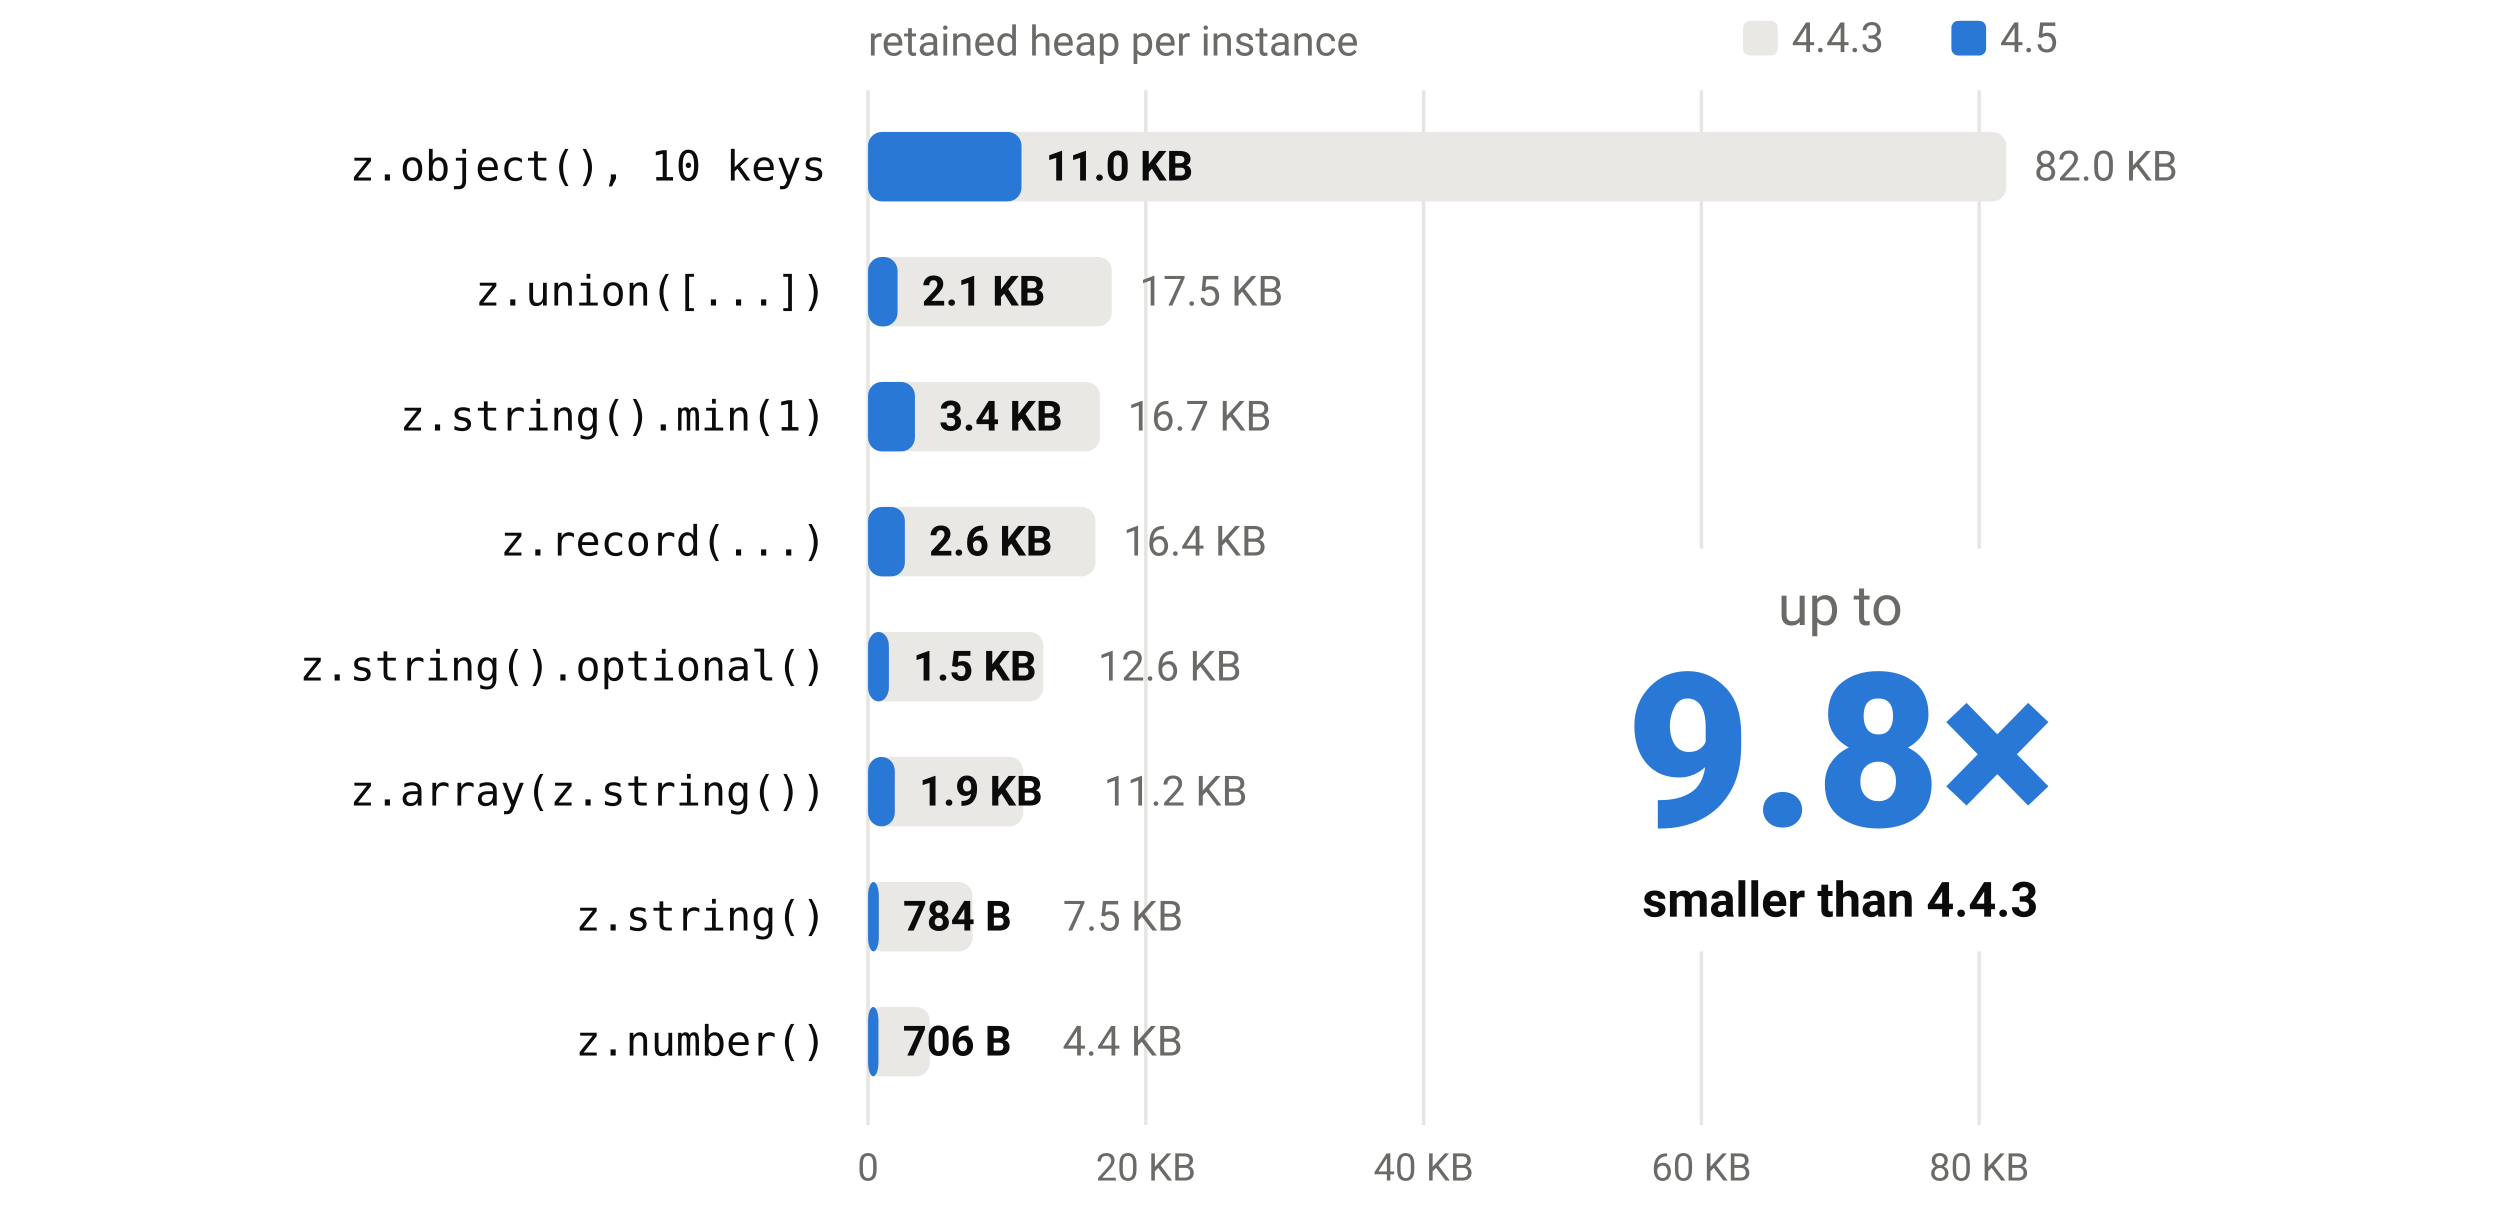
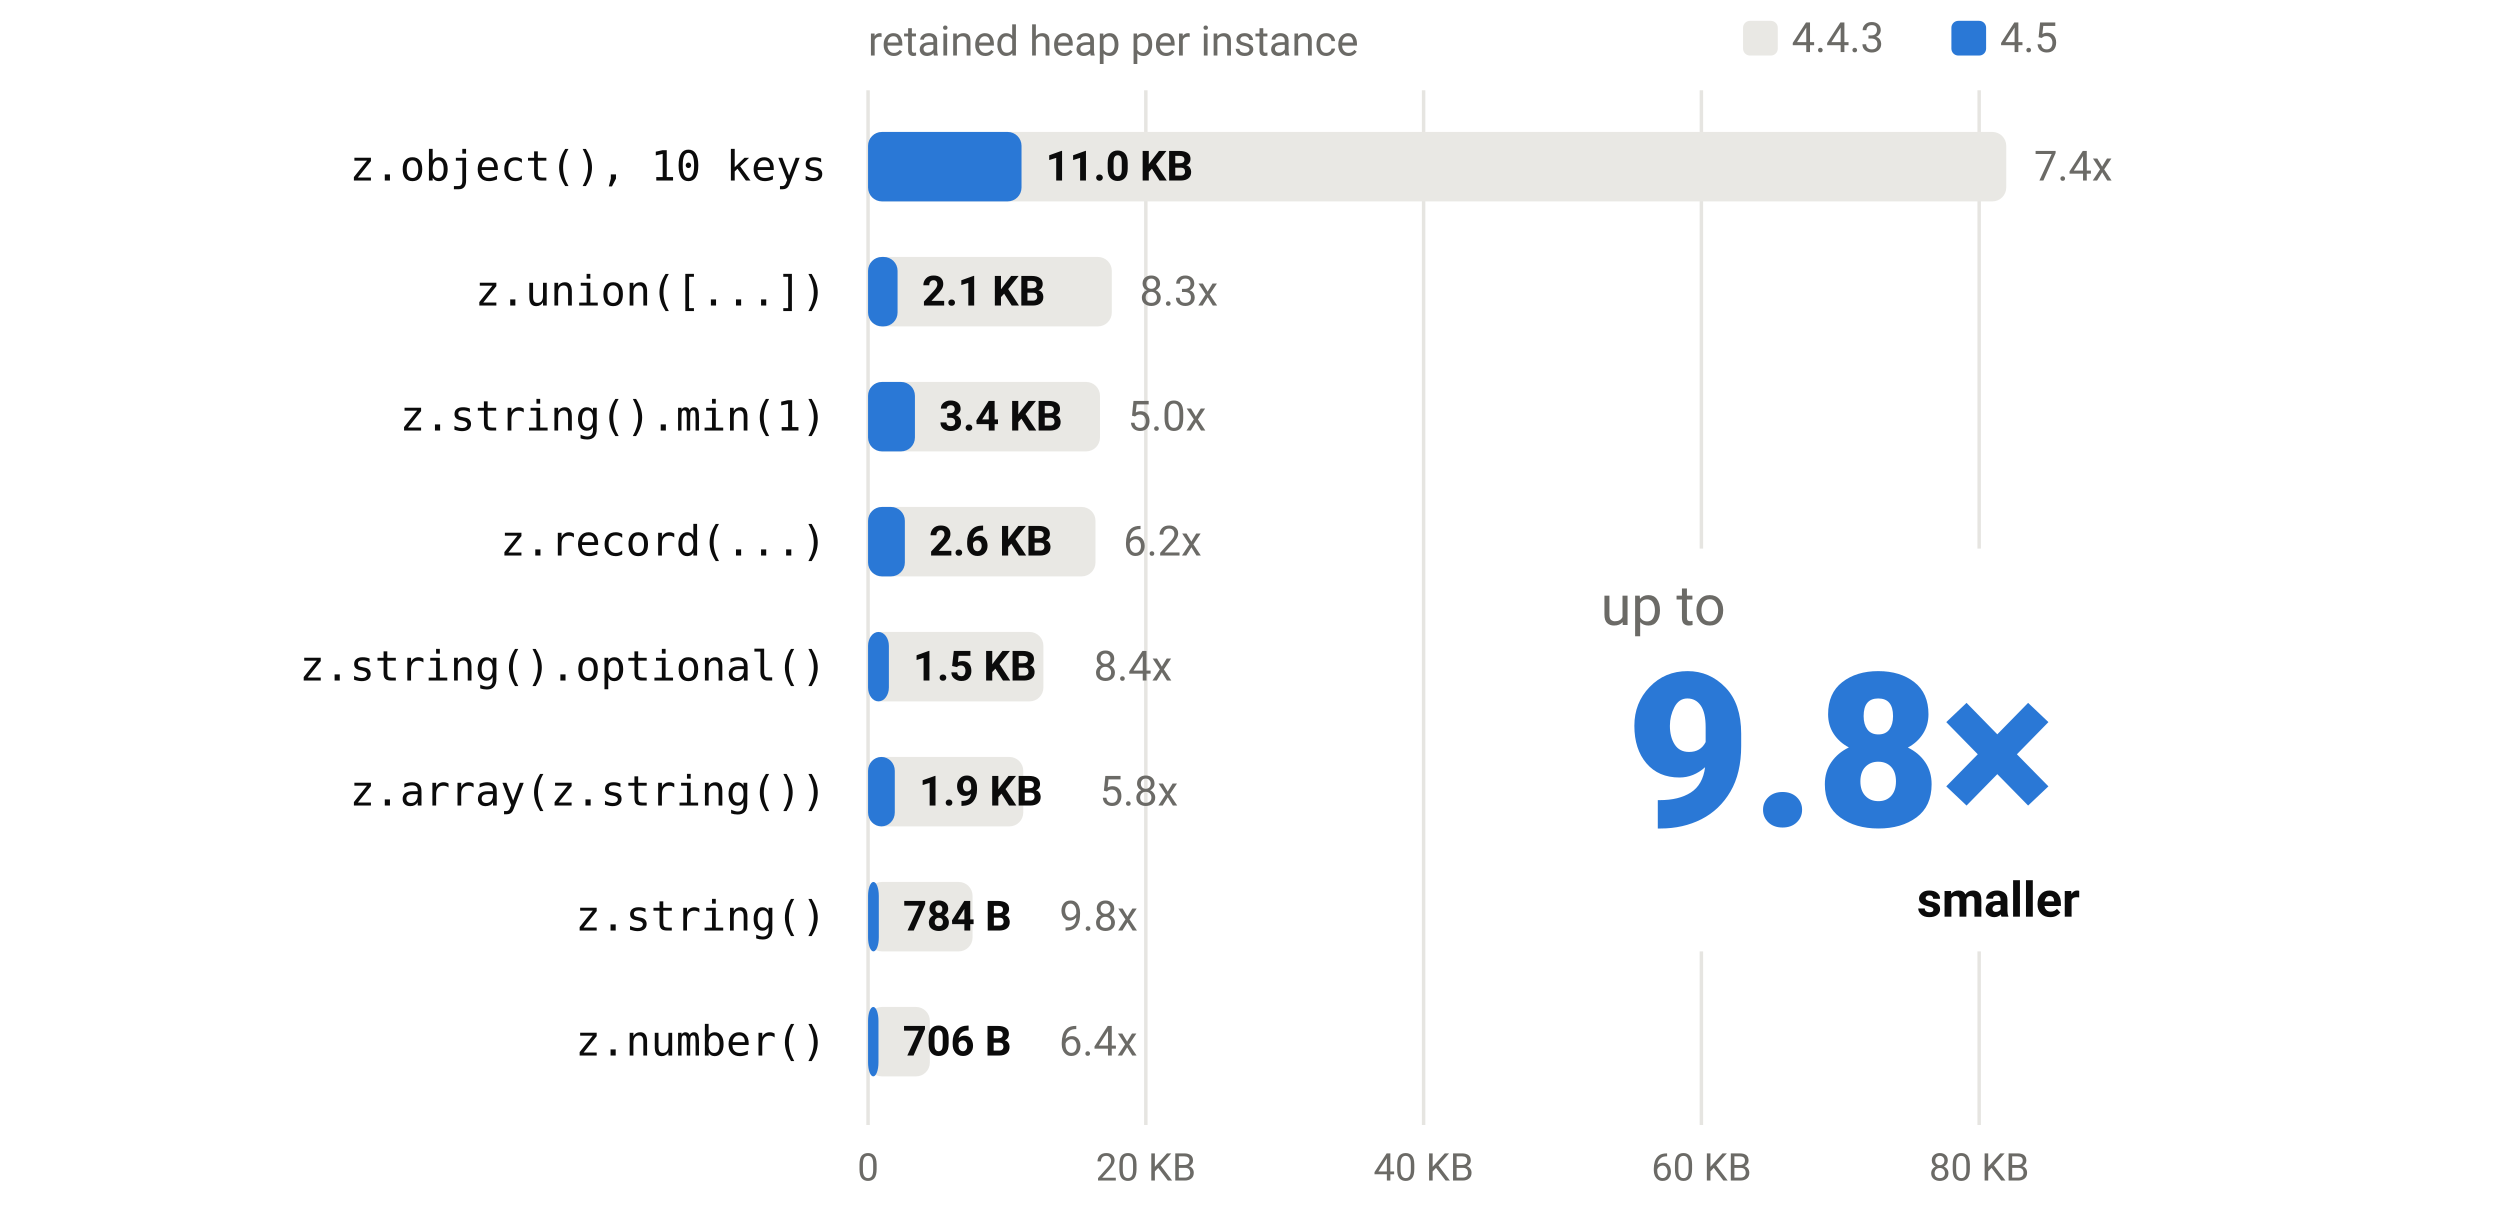
<svg xmlns="http://www.w3.org/2000/svg" width="720" height="352" viewBox="0 0 720 352" font-family="ui-sans-serif, system-ui, -apple-system, Segoe UI, Roboto, sans-serif" font-size="13">
  <text x="250" y="16" fill="#6b6a66" font-size="12">retained heap per instance</text>
  <rect x="502" y="6" width="10" height="10" rx="2" fill="#e9e8e4" />
  <text x="516" y="15" fill="#6b6a66" font-size="12">4.4.3</text>
  <rect x="562" y="6" width="10" height="10" rx="2" fill="#2a78d6" />
  <text x="576" y="15" fill="#6b6a66" font-size="12">4.5</text>
  <line x1="250.0" y1="26" x2="250.0" y2="324" stroke="#e6e5e1" stroke-width="1" />
  <text x="250.0" y="340" text-anchor="middle" fill="#6b6a66" font-size="11">0</text>
  <line x1="330.0" y1="26" x2="330.0" y2="324" stroke="#e6e5e1" stroke-width="1" />
  <text x="330.0" y="340" text-anchor="middle" fill="#6b6a66" font-size="11">20 KB</text>
  <line x1="410.0" y1="26" x2="410.0" y2="324" stroke="#e6e5e1" stroke-width="1" />
  <text x="410.0" y="340" text-anchor="middle" fill="#6b6a66" font-size="11">40 KB</text>
  <line x1="490.0" y1="26" x2="490.0" y2="158" stroke="#e6e5e1" stroke-width="1" />
  <line x1="490.0" y1="274" x2="490.0" y2="324" stroke="#e6e5e1" stroke-width="1" />
  <text x="490.0" y="340" text-anchor="middle" fill="#6b6a66" font-size="11">60 KB</text>
  <line x1="570.0" y1="26" x2="570.0" y2="158" stroke="#e6e5e1" stroke-width="1" />
  <line x1="570.0" y1="274" x2="570.0" y2="324" stroke="#e6e5e1" stroke-width="1" />
  <text x="570.0" y="340" text-anchor="middle" fill="#6b6a66" font-size="11">80 KB</text>
  <text x="238" y="52" text-anchor="end" fill="#0b0b0b" font-family="ui-monospace, SFMono-Regular, Menlo, monospace" font-size="12">z.object(), 10 keys</text>
  <rect x="250" y="38" width="327.8" height="20" rx="4" fill="#e9e8e4" />
  <rect x="250" y="38" width="44.2" height="20" rx="4" fill="#2a78d6" />
  <text x="301.188" y="52" fill="#0b0b0b" font-weight="700" font-size="12">11.0 KB</text>
-   <text x="585.8" y="52" fill="#6b6a66" font-size="12">82.0 KB</text>
+   <text x="585.8" y="52" fill="#6b6a66" font-size="12">7.4x</text>
  <text x="238" y="88" text-anchor="end" fill="#0b0b0b" font-family="ui-monospace, SFMono-Regular, Menlo, monospace" font-size="12">z.union([...])</text>
  <rect x="250" y="74" width="70.2" height="20" rx="4" fill="#e9e8e4" />
  <rect x="250" y="74" width="8.5" height="20" rx="4" fill="#2a78d6" />
  <text x="265.5" y="88" fill="#0b0b0b" font-weight="700" font-size="12">2.1 KB</text>
-   <text x="328.2" y="88" fill="#6b6a66" font-size="12">17.5 KB</text>
+   <text x="328.2" y="88" fill="#6b6a66" font-size="12">8.3x</text>
  <text x="238" y="124" text-anchor="end" fill="#0b0b0b" font-family="ui-monospace, SFMono-Regular, Menlo, monospace" font-size="12">z.string().min(1)</text>
  <rect x="250" y="110" width="66.8" height="20" rx="4" fill="#e9e8e4" />
  <rect x="250" y="110" width="13.5" height="20" rx="4" fill="#2a78d6" />
  <text x="270.484" y="124" fill="#0b0b0b" font-weight="700" font-size="12">3.4 KB</text>
-   <text x="324.8" y="124" fill="#6b6a66" font-size="12">16.7 KB</text>
+   <text x="324.8" y="124" fill="#6b6a66" font-size="12">5.0x</text>
  <text x="238" y="160" text-anchor="end" fill="#0b0b0b" font-family="ui-monospace, SFMono-Regular, Menlo, monospace" font-size="12">z.record(...)</text>
  <rect x="250" y="146" width="65.5" height="20" rx="4" fill="#e9e8e4" />
  <rect x="250" y="146" width="10.6" height="20" rx="4" fill="#2a78d6" />
  <text x="267.566" y="160" fill="#0b0b0b" font-weight="700" font-size="12">2.6 KB</text>
-   <text x="323.5" y="160" fill="#6b6a66" font-size="12">16.4 KB</text>
+   <text x="323.5" y="160" fill="#6b6a66" font-size="12">6.2x</text>
  <text x="238" y="196" text-anchor="end" fill="#0b0b0b" font-family="ui-monospace, SFMono-Regular, Menlo, monospace" font-size="12">z.string().optional()</text>
  <rect x="250" y="182" width="50.5" height="20" rx="4" fill="#e9e8e4" />
  <rect x="250" y="182" width="6.0" height="20" rx="4" fill="#2a78d6" />
  <text x="262.988" y="196" fill="#0b0b0b" font-weight="700" font-size="12">1.5 KB</text>
-   <text x="316.2" y="196" fill="#6b6a66" font-size="12">12.6 KB</text>
+   <text x="315.0" y="196" fill="#6b6a66" font-size="12">8.4x</text>
  <text x="238" y="232" text-anchor="end" fill="#0b0b0b" font-family="ui-monospace, SFMono-Regular, Menlo, monospace" font-size="12">z.array(z.string())</text>
  <rect x="250" y="218" width="44.7" height="20" rx="4" fill="#e9e8e4" />
  <rect x="250" y="218" width="7.7" height="20" rx="4" fill="#2a78d6" />
  <text x="264.738" y="232" fill="#0b0b0b" font-weight="700" font-size="12">1.9 KB</text>
-   <text x="317.9" y="232" fill="#6b6a66" font-size="12">11.2 KB</text>
+   <text x="316.7" y="232" fill="#6b6a66" font-size="12">5.8x</text>
  <text x="238" y="268" text-anchor="end" fill="#0b0b0b" font-family="ui-monospace, SFMono-Regular, Menlo, monospace" font-size="12">z.string()</text>
  <rect x="250" y="254" width="30.1" height="20" rx="4" fill="#e9e8e4" />
  <rect x="250" y="254" width="3.1" height="20" rx="4" fill="#2a78d6" />
  <text x="260.062" y="268" fill="#0b0b0b" font-weight="700" font-size="12">784 B</text>
-   <text x="306.1" y="268" fill="#6b6a66" font-size="12">7.5 KB</text>
+   <text x="305.1" y="268" fill="#6b6a66" font-size="12">9.8x</text>
  <text x="238" y="304" text-anchor="end" fill="#0b0b0b" font-family="ui-monospace, SFMono-Regular, Menlo, monospace" font-size="12">z.number()</text>
  <rect x="250" y="290" width="17.8" height="20" rx="4" fill="#e9e8e4" />
  <rect x="250" y="290" width="3.0" height="20" rx="4" fill="#2a78d6" />
  <text x="260" y="304" fill="#0b0b0b" font-weight="700" font-size="12">706 B</text>
-   <text x="306.0" y="304" fill="#6b6a66" font-size="12">4.4 KB</text>
-   <text x="530" y="180" text-anchor="middle" fill="#6b6a66" font-size="16">up to</text>
+   <text x="305.0" y="304" fill="#6b6a66" font-size="12">6.4x</text>
+   <text x="461" y="180" fill="#6b6a66" font-size="16">up to</text>
  <text x="530" y="238" text-anchor="middle" fill="#2a78d6" font-weight="800" font-size="62">9.8×</text>
-   <text x="530" y="264" text-anchor="middle" fill="#0b0b0b" font-weight="600" font-size="14">smaller than 4.4.3</text>
+   <text x="599" y="264" text-anchor="end" fill="#0b0b0b" font-weight="600" font-size="14">smaller</text>
</svg>
